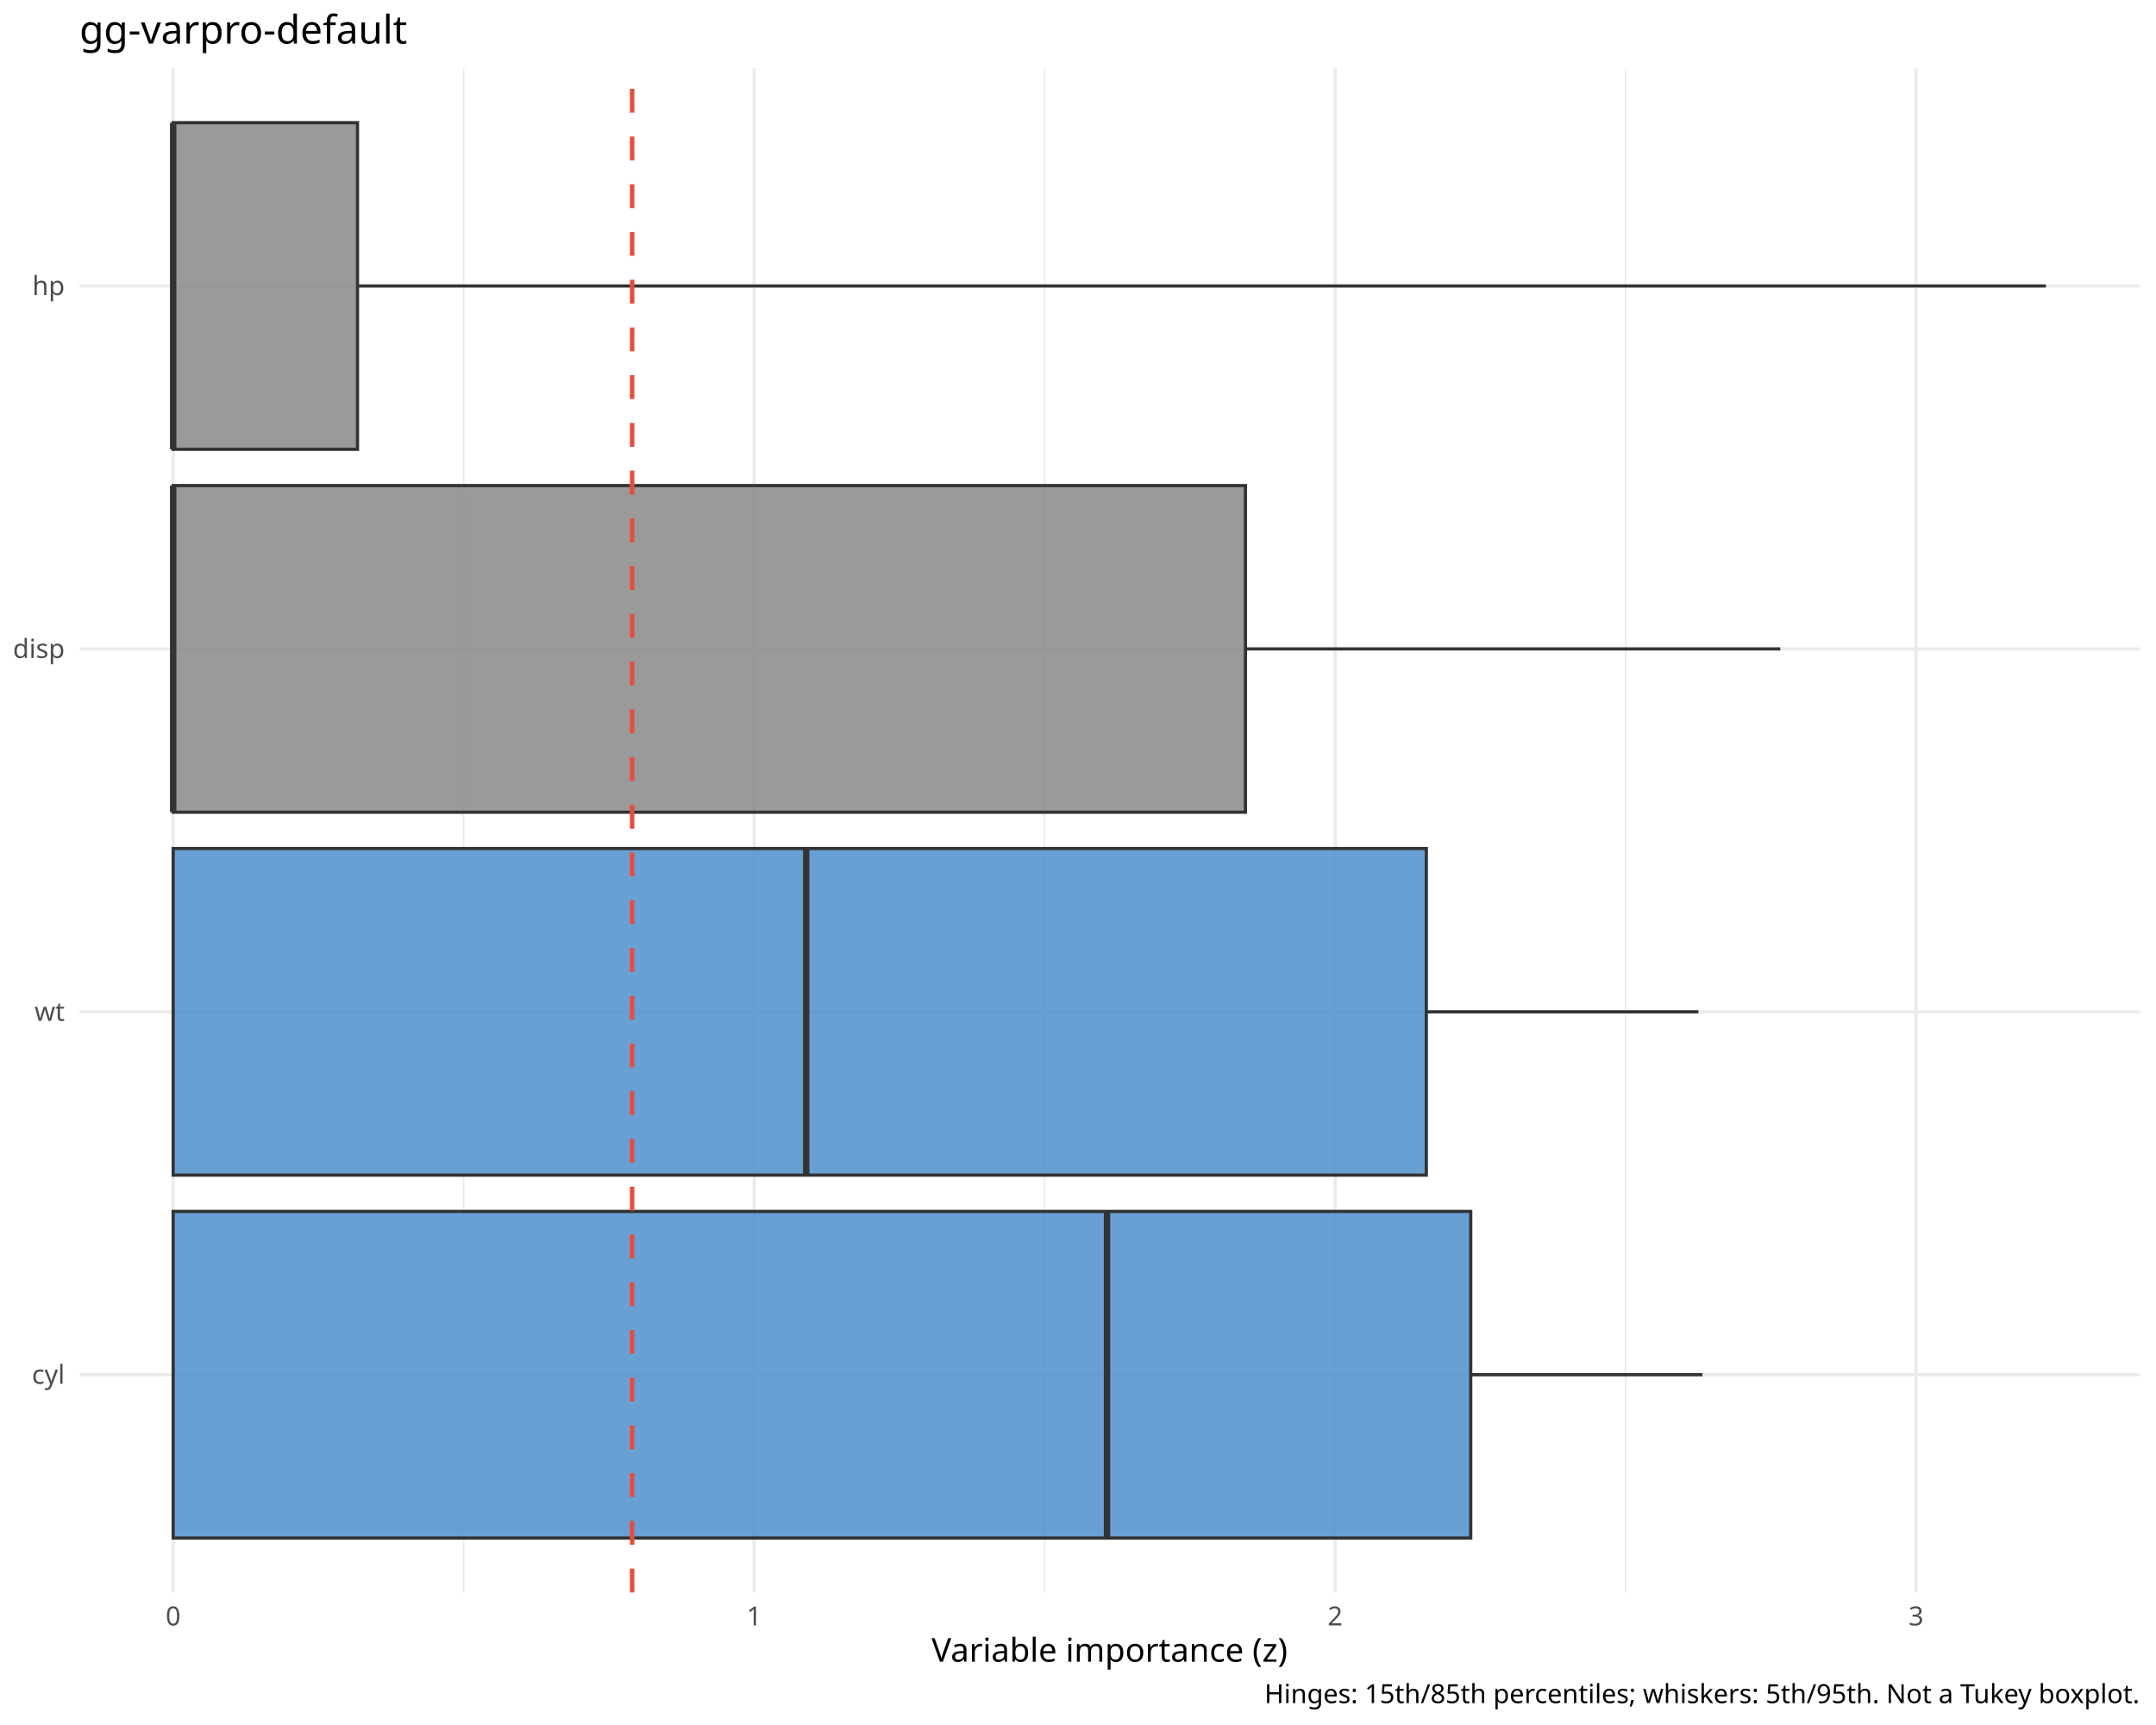
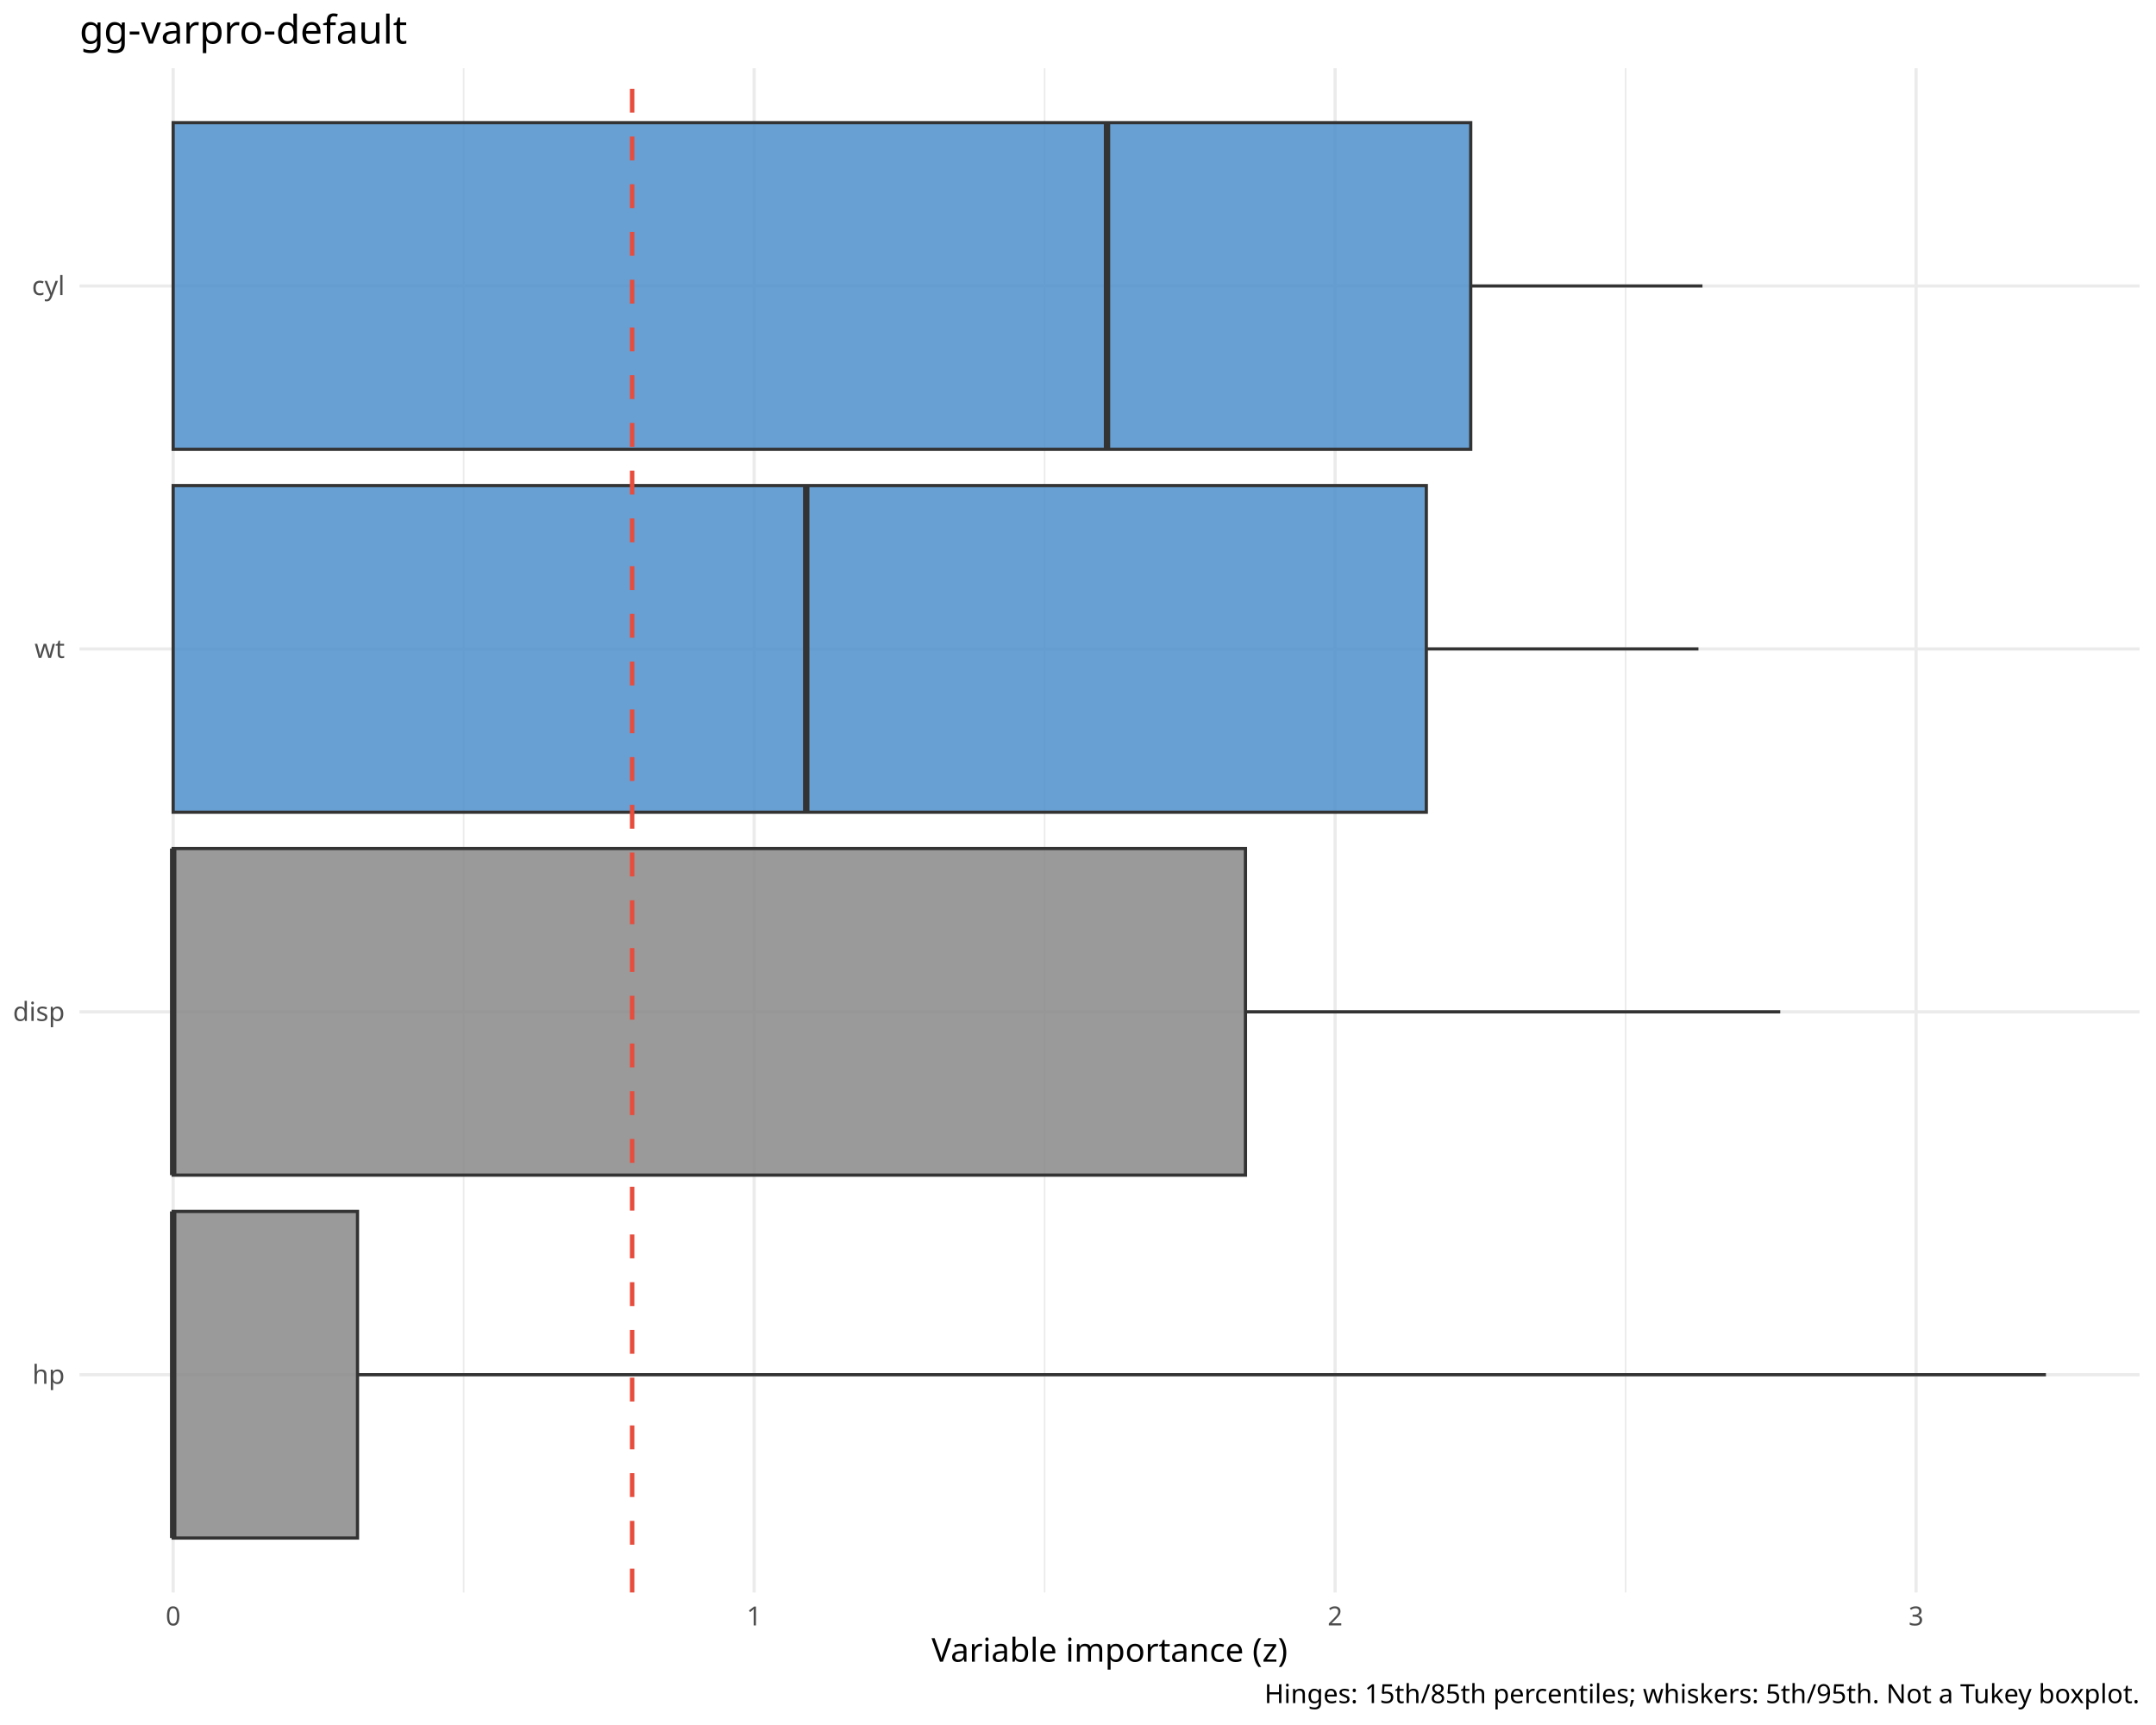
<svg xmlns="http://www.w3.org/2000/svg" class="svglite" data-engine-version="2.0" width="720.00pt" height="576.00pt" viewBox="0 0 720.00 576.00">
  <defs>
    <style type="text/css">
    .svglite line, .svglite polyline, .svglite polygon, .svglite path, .svglite rect, .svglite circle {
      fill: none;
      stroke: #000000;
      stroke-linecap: round;
      stroke-linejoin: round;
      stroke-miterlimit: 10.00;
    }
  </style>
  </defs>
  <rect width="100%" height="100%" style="stroke: none; fill: #FFFFFF;" />
  <defs>
    <clipPath id="cpMC4wMHw3MjAuMDB8MC4wMHw1NzYuMDA=">
      <rect x="0.00" y="0.00" width="720.00" height="576.00" />
    </clipPath>
  </defs>
  <g clip-path="url(#cpMC4wMHw3MjAuMDB8MC4wMHw1NzYuMDA=)">
    <rect x="0" y="0.00" width="720.00" height="576.00" style="stroke-width: 1.07; stroke: none; fill: #FFFFFF;" />
  </g>
  <defs>
    <clipPath id="cpMjYuNTZ8NzE0LjUyfDIyLjc4fDUzMS43NQ==">
      <rect x="26.56" y="22.78" width="687.96" height="508.97" />
    </clipPath>
  </defs>
  <g clip-path="url(#cpMjYuNTZ8NzE0LjUyfDIyLjc4fDUzMS43NQ==)">
    <polyline points="154.84,531.75 154.84,22.78 " style="stroke-width: 0.53; stroke: #EBEBEB; stroke-linecap: butt;" />
    <polyline points="348.85,531.75 348.85,22.78 " style="stroke-width: 0.53; stroke: #EBEBEB; stroke-linecap: butt;" />
    <polyline points="542.87,531.75 542.87,22.78 " style="stroke-width: 0.53; stroke: #EBEBEB; stroke-linecap: butt;" />
    <polyline points="26.56,459.04 714.52,459.04 " style="stroke-width: 1.07; stroke: #EBEBEB; stroke-linecap: butt;" />
    <polyline points="26.56,337.86 714.52,337.86 " style="stroke-width: 1.07; stroke: #EBEBEB; stroke-linecap: butt;" />
    <polyline points="26.56,216.68 714.52,216.68 " style="stroke-width: 1.07; stroke: #EBEBEB; stroke-linecap: butt;" />
    <polyline points="26.56,95.49 714.52,95.49 " style="stroke-width: 1.07; stroke: #EBEBEB; stroke-linecap: butt;" />
    <polyline points="57.83,531.75 57.83,22.78 " style="stroke-width: 1.07; stroke: #EBEBEB; stroke-linecap: butt;" />
    <polyline points="251.85,531.75 251.85,22.78 " style="stroke-width: 1.07; stroke: #EBEBEB; stroke-linecap: butt;" />
    <polyline points="445.86,531.75 445.86,22.78 " style="stroke-width: 1.07; stroke: #EBEBEB; stroke-linecap: butt;" />
    <polyline points="639.88,531.75 639.88,22.78 " style="stroke-width: 1.07; stroke: #EBEBEB; stroke-linecap: butt;" />
-     <line x1="491.15" y1="459.04" x2="568.54" y2="459.04" style="stroke-width: 1.07; stroke: #333333; stroke-linecap: butt;" />
+     <line x1="119.39" y1="459.04" x2="683.25" y2="459.04" style="stroke-width: 1.07; stroke: #333333; stroke-linecap: butt;" />
    <line x1="57.83" y1="459.04" x2="57.83" y2="459.04" style="stroke-width: 1.07; stroke: #333333; stroke-linecap: butt;" />
-     <polygon points="491.15,513.57 57.83,513.57 57.83,404.51 491.15,404.51 491.15,513.57 " style="stroke-width: 1.07; stroke: #333333; stroke-linecap: butt; stroke-linejoin: miter; fill: #4E8FCD; fill-opacity: 0.85;" />
-     <line x1="369.69" y1="513.57" x2="369.69" y2="404.51" style="stroke-width: 2.13; stroke: #333333; stroke-linecap: butt; stroke-linejoin: miter;" />
-     <line x1="476.32" y1="337.86" x2="567.20" y2="337.86" style="stroke-width: 1.07; stroke: #333333; stroke-linecap: butt;" />
+     <polygon points="119.39,513.57 57.83,513.57 57.83,404.51 119.39,404.51 119.39,513.57 " style="stroke-width: 1.07; stroke: #333333; stroke-linecap: butt; stroke-linejoin: miter; fill: #888888; fill-opacity: 0.85;" />
+     <line x1="57.83" y1="513.57" x2="57.83" y2="404.51" style="stroke-width: 2.13; stroke: #333333; stroke-linecap: butt; stroke-linejoin: miter;" />
+     <line x1="415.92" y1="337.86" x2="594.52" y2="337.86" style="stroke-width: 1.07; stroke: #333333; stroke-linecap: butt;" />
    <line x1="57.83" y1="337.86" x2="57.83" y2="337.86" style="stroke-width: 1.07; stroke: #333333; stroke-linecap: butt;" />
-     <polygon points="476.32,392.39 57.83,392.39 57.83,283.33 476.32,283.33 476.32,392.39 " style="stroke-width: 1.07; stroke: #333333; stroke-linecap: butt; stroke-linejoin: miter; fill: #4E8FCD; fill-opacity: 0.85;" />
-     <line x1="269.24" y1="392.39" x2="269.24" y2="283.33" style="stroke-width: 2.13; stroke: #333333; stroke-linecap: butt; stroke-linejoin: miter;" />
-     <line x1="415.92" y1="216.68" x2="594.52" y2="216.68" style="stroke-width: 1.07; stroke: #333333; stroke-linecap: butt;" />
+     <polygon points="415.92,392.39 57.83,392.39 57.83,283.33 415.92,283.33 415.92,392.39 " style="stroke-width: 1.07; stroke: #333333; stroke-linecap: butt; stroke-linejoin: miter; fill: #888888; fill-opacity: 0.85;" />
+     <line x1="57.83" y1="392.39" x2="57.83" y2="283.33" style="stroke-width: 2.13; stroke: #333333; stroke-linecap: butt; stroke-linejoin: miter;" />
+     <line x1="476.32" y1="216.68" x2="567.20" y2="216.68" style="stroke-width: 1.07; stroke: #333333; stroke-linecap: butt;" />
    <line x1="57.83" y1="216.68" x2="57.83" y2="216.68" style="stroke-width: 1.07; stroke: #333333; stroke-linecap: butt;" />
-     <polygon points="415.92,271.21 57.83,271.21 57.83,162.14 415.92,162.14 415.92,271.21 " style="stroke-width: 1.07; stroke: #333333; stroke-linecap: butt; stroke-linejoin: miter; fill: #888888; fill-opacity: 0.85;" />
-     <line x1="57.83" y1="271.21" x2="57.83" y2="162.14" style="stroke-width: 2.13; stroke: #333333; stroke-linecap: butt; stroke-linejoin: miter;" />
-     <line x1="119.39" y1="95.49" x2="683.25" y2="95.49" style="stroke-width: 1.07; stroke: #333333; stroke-linecap: butt;" />
+     <polygon points="476.32,271.21 57.83,271.21 57.83,162.14 476.32,162.14 476.32,271.21 " style="stroke-width: 1.07; stroke: #333333; stroke-linecap: butt; stroke-linejoin: miter; fill: #4E8FCD; fill-opacity: 0.85;" />
+     <line x1="269.24" y1="271.21" x2="269.24" y2="162.14" style="stroke-width: 2.13; stroke: #333333; stroke-linecap: butt; stroke-linejoin: miter;" />
+     <line x1="491.15" y1="95.49" x2="568.54" y2="95.49" style="stroke-width: 1.07; stroke: #333333; stroke-linecap: butt;" />
    <line x1="57.83" y1="95.49" x2="57.83" y2="95.49" style="stroke-width: 1.07; stroke: #333333; stroke-linecap: butt;" />
-     <polygon points="119.39,150.03 57.83,150.03 57.83,40.96 119.39,40.96 119.39,150.03 " style="stroke-width: 1.07; stroke: #333333; stroke-linecap: butt; stroke-linejoin: miter; fill: #888888; fill-opacity: 0.85;" />
-     <line x1="57.83" y1="150.03" x2="57.83" y2="40.96" style="stroke-width: 2.13; stroke: #333333; stroke-linecap: butt; stroke-linejoin: miter;" />
+     <polygon points="491.15,150.03 57.83,150.03 57.83,40.96 491.15,40.96 491.15,150.03 " style="stroke-width: 1.07; stroke: #333333; stroke-linecap: butt; stroke-linejoin: miter; fill: #4E8FCD; fill-opacity: 0.85;" />
+     <line x1="369.69" y1="150.03" x2="369.69" y2="40.96" style="stroke-width: 2.13; stroke: #333333; stroke-linecap: butt; stroke-linejoin: miter;" />
    <line x1="211.10" y1="531.75" x2="211.10" y2="22.78" style="stroke-width: 1.49; stroke: #E74C3C; stroke-dasharray: 7.97,7.97; stroke-linecap: butt;" />
  </g>
  <g clip-path="url(#cpMC4wMHw3MjAuMDB8MC4wMHw1NzYuMDA=)">
-     <text x="21.63" y="462.07" text-anchor="end" style="font-size: 8.80px; fill: #4D4D4D; font-family: sans;" textLength="10.76px" lengthAdjust="spacingAndGlyphs">cyl</text>
-     <text x="21.63" y="340.89" text-anchor="end" style="font-size: 8.80px; fill: #4D4D4D; font-family: sans;" textLength="8.80px" lengthAdjust="spacingAndGlyphs">wt</text>
-     <text x="21.63" y="219.70" text-anchor="end" style="font-size: 8.80px; fill: #4D4D4D; font-family: sans;" textLength="16.15px" lengthAdjust="spacingAndGlyphs">disp</text>
-     <text x="21.63" y="98.52" text-anchor="end" style="font-size: 8.80px; fill: #4D4D4D; font-family: sans;" textLength="9.79px" lengthAdjust="spacingAndGlyphs">hp</text>
+     <text x="21.63" y="462.07" text-anchor="end" style="font-size: 8.80px; fill: #4D4D4D; font-family: sans;" textLength="9.79px" lengthAdjust="spacingAndGlyphs">hp</text>
+     <text x="21.63" y="340.89" text-anchor="end" style="font-size: 8.80px; fill: #4D4D4D; font-family: sans;" textLength="16.15px" lengthAdjust="spacingAndGlyphs">disp</text>
+     <text x="21.63" y="219.70" text-anchor="end" style="font-size: 8.80px; fill: #4D4D4D; font-family: sans;" textLength="8.80px" lengthAdjust="spacingAndGlyphs">wt</text>
+     <text x="21.63" y="98.52" text-anchor="end" style="font-size: 8.80px; fill: #4D4D4D; font-family: sans;" textLength="10.76px" lengthAdjust="spacingAndGlyphs">cyl</text>
    <text x="57.83" y="542.74" text-anchor="middle" style="font-size: 8.80px; fill: #4D4D4D; font-family: sans;" textLength="4.89px" lengthAdjust="spacingAndGlyphs">0</text>
    <text x="251.85" y="542.74" text-anchor="middle" style="font-size: 8.80px; fill: #4D4D4D; font-family: sans;" textLength="4.89px" lengthAdjust="spacingAndGlyphs">1</text>
    <text x="445.86" y="542.74" text-anchor="middle" style="font-size: 8.80px; fill: #4D4D4D; font-family: sans;" textLength="4.89px" lengthAdjust="spacingAndGlyphs">2</text>
    <text x="639.88" y="542.74" text-anchor="middle" style="font-size: 8.80px; fill: #4D4D4D; font-family: sans;" textLength="4.89px" lengthAdjust="spacingAndGlyphs">3</text>
    <text x="370.54" y="554.87" text-anchor="middle" style="font-size: 11.00px; font-family: sans;" textLength="113.72px" lengthAdjust="spacingAndGlyphs">Variable importance (z)</text>
    <text x="26.56" y="14.56" style="font-size: 13.20px; font-family: sans;" textLength="100.53px" lengthAdjust="spacingAndGlyphs">gg-varpro-default</text>
    <text x="714.52" y="568.69" text-anchor="end" style="font-size: 8.80px; font-family: sans;" textLength="275.43px" lengthAdjust="spacingAndGlyphs">Hinges: 15th/85th percentiles; whiskers: 5th/95th. Not a Tukey boxplot.</text>
  </g>
</svg>
